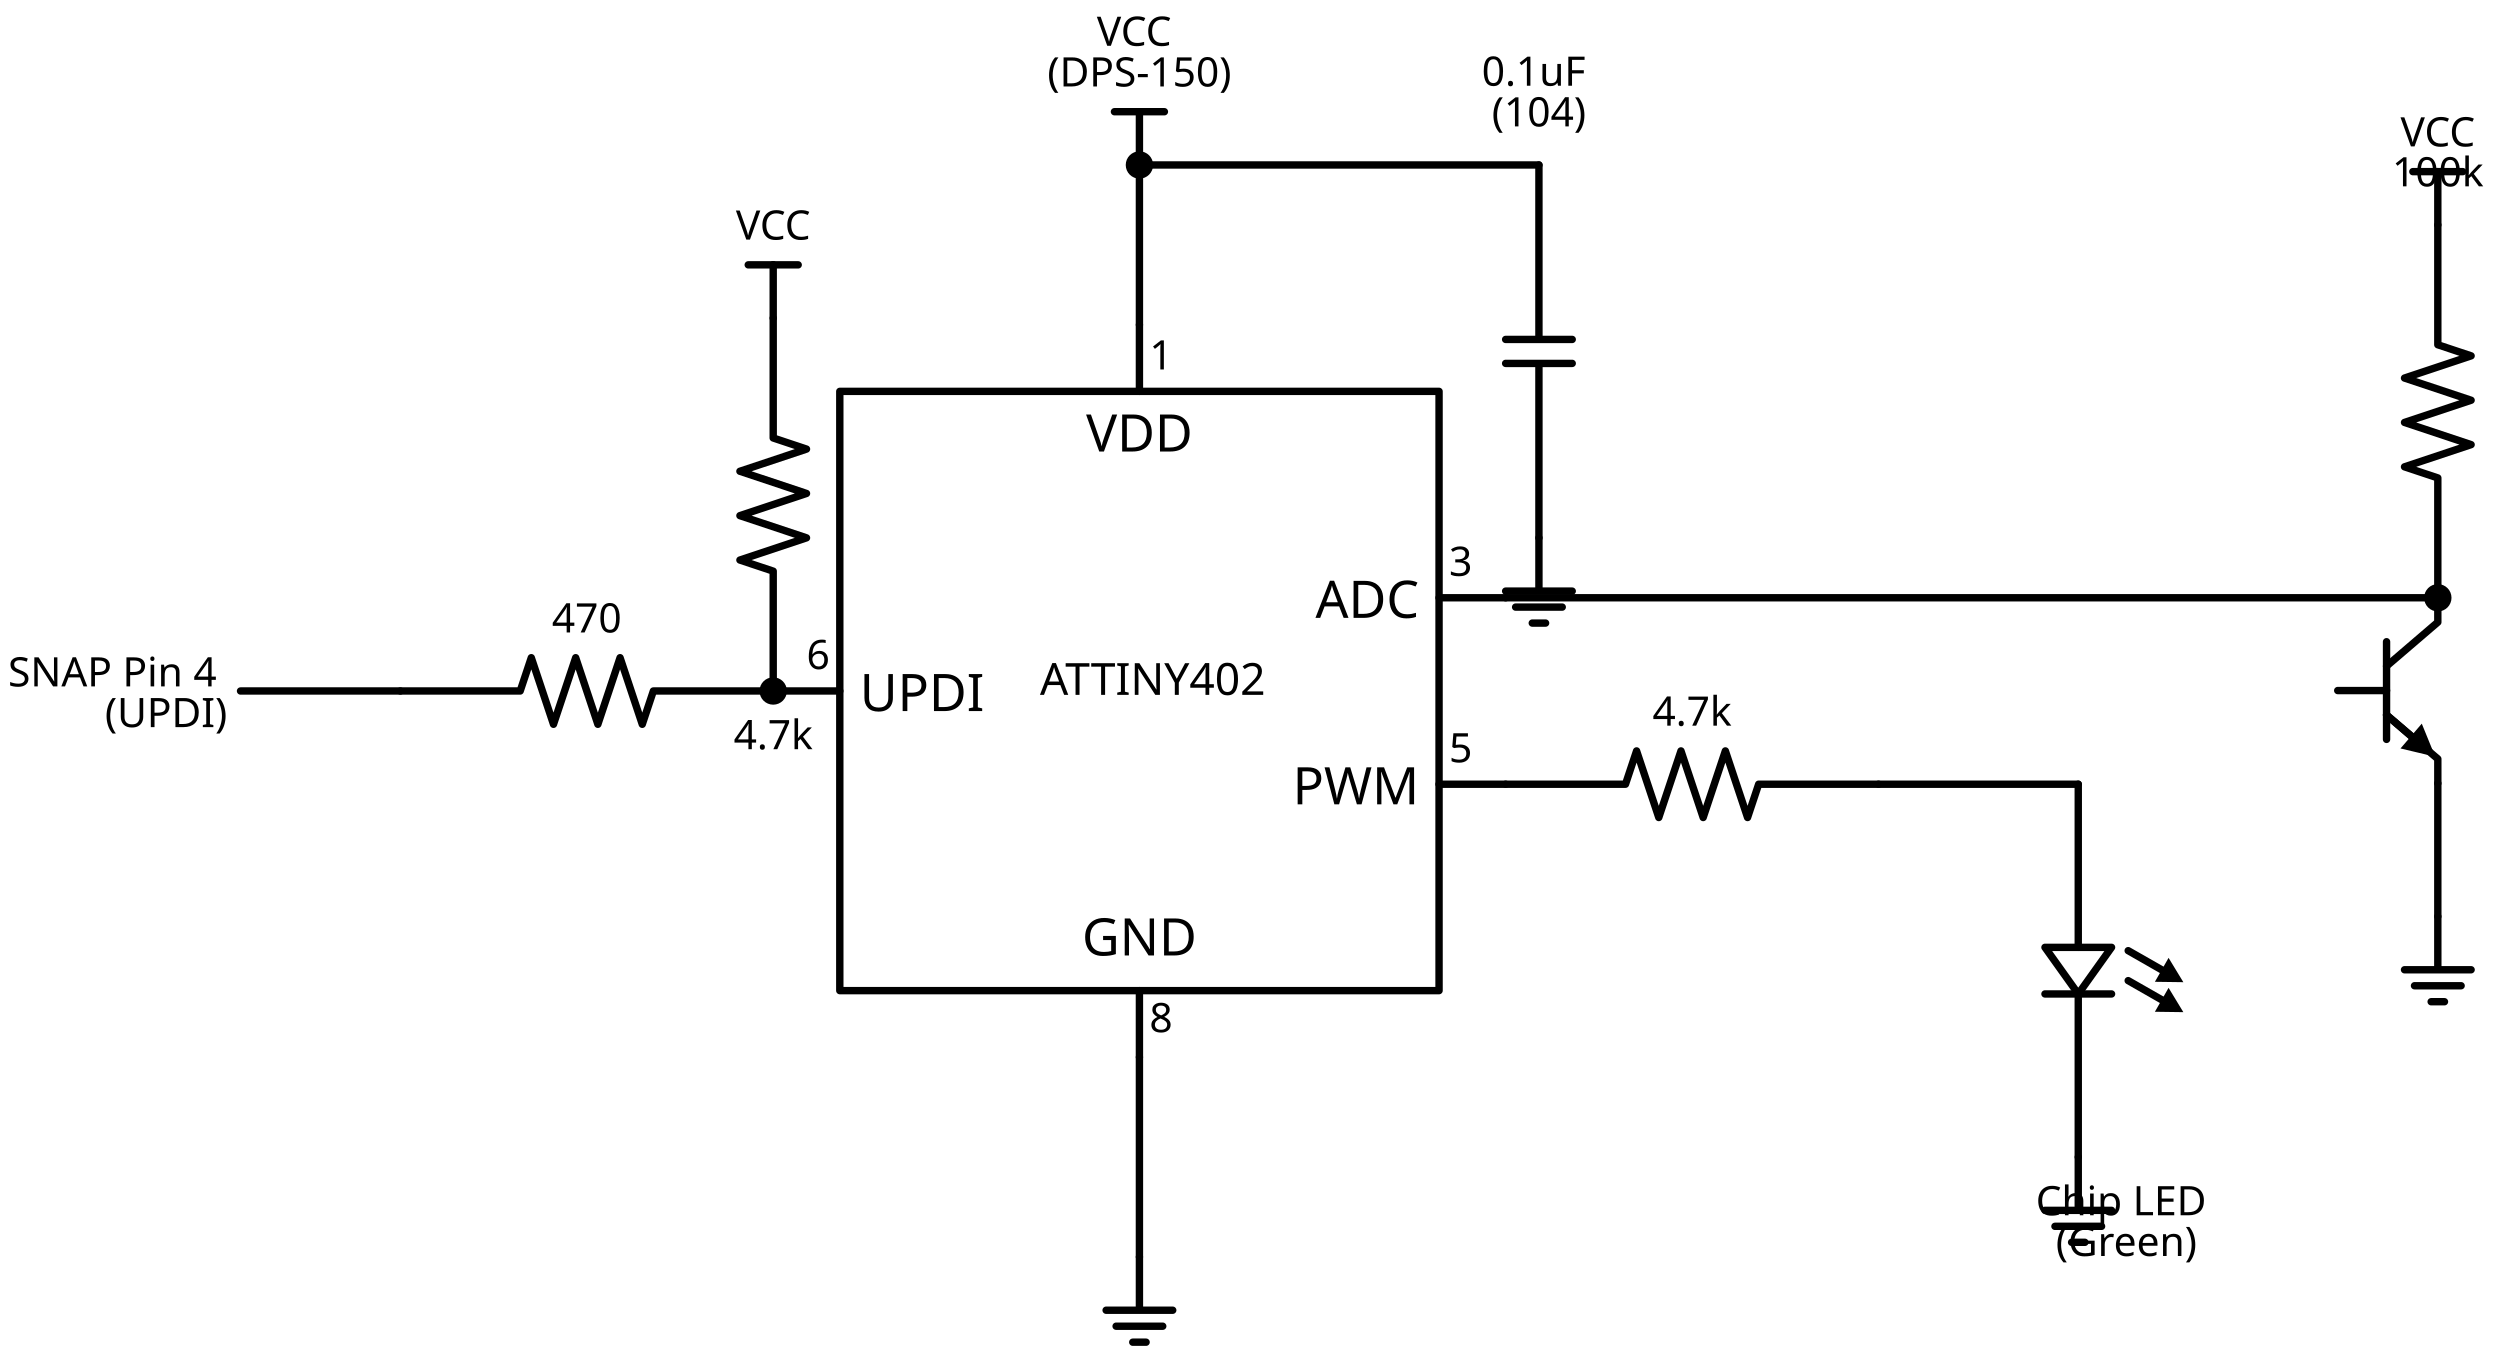
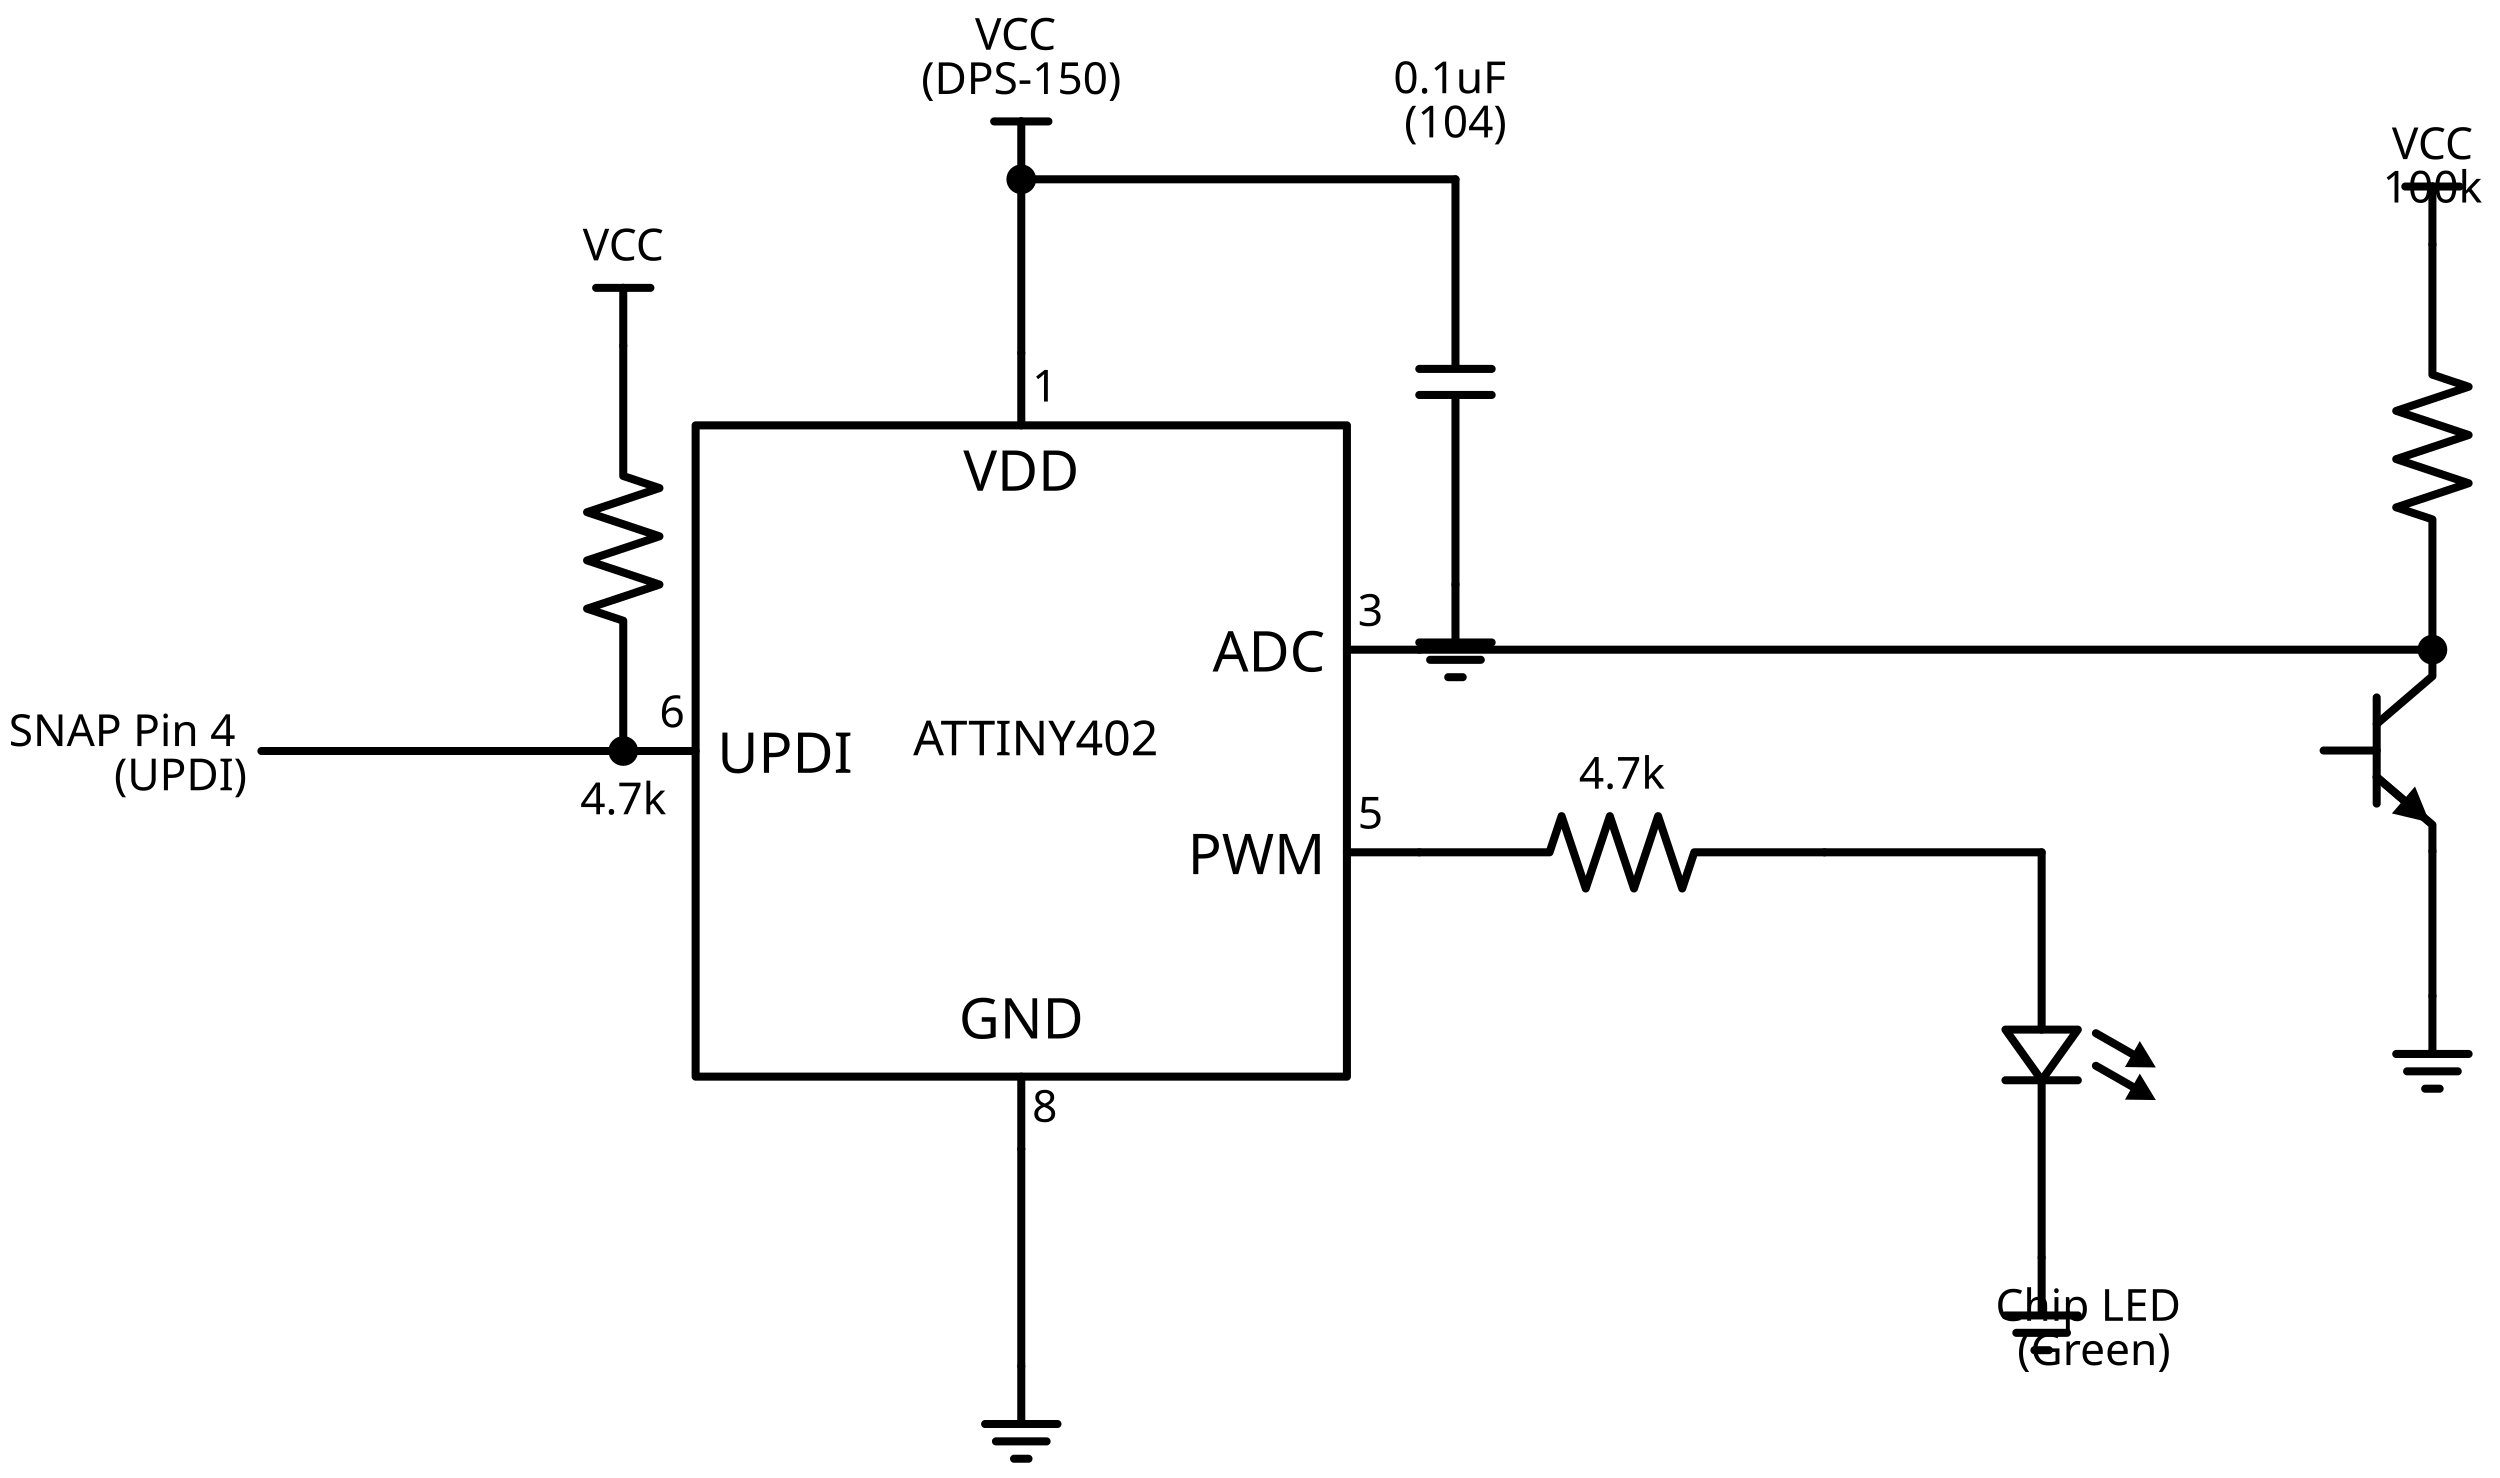
- <svg xmlns="http://www.w3.org/2000/svg" xml:lang="en" height="367.44pt" width="675.836pt" viewBox="-227.026 -267.8 675.836 367.44">
+ <svg xmlns="http://www.w3.org/2000/svg" xml:lang="en" height="367.44pt" width="621.836pt" viewBox="-173.026 -267.8 621.836 367.44">
  <polygon points="343.8,-11.7 334.8,0.9 325.8,-11.7 " style="stroke:black;fill:none;stroke-width:2.0;stroke-dasharray:-;stroke-linecap:round;stroke-linejoin:round;" />
  <path d="M 0.0,-0.0 L 162,-0 L 162,-162 L 0,-162 L 0,-0" style="stroke:black;fill:none;stroke-width:2.0;stroke-dasharray:-;stroke-linecap:round;stroke-linejoin:round;" />
  <path d="M 0.0,-81.0 L -18,-81" style="stroke:black;fill:none;stroke-width:2.0;stroke-dasharray:-;stroke-linecap:round;stroke-linejoin:round;" />
  <path d="M 162.0,-55.8 L 180,-55.8" style="stroke:black;fill:none;stroke-width:2.0;stroke-dasharray:-;stroke-linecap:round;stroke-linejoin:round;" />
  <path d="M 162.0,-106.2 L 180,-106.2" style="stroke:black;fill:none;stroke-width:2.0;stroke-dasharray:-;stroke-linecap:round;stroke-linejoin:round;" />
  <path d="M 81.0,-162.0 L 81,-180" style="stroke:black;fill:none;stroke-width:2.0;stroke-dasharray:-;stroke-linecap:round;stroke-linejoin:round;" />
  <path d="M 81.0,-0.0 L 81,18" style="stroke:black;fill:none;stroke-width:2.0;stroke-dasharray:-;stroke-linecap:round;stroke-linejoin:round;" />
  <path d="M 81.0,-180.0 L 81,-201.6 L 81,-223.2" style="stroke:black;fill:none;stroke-width:2.0;stroke-dasharray:-;stroke-linecap:round;stroke-linejoin:round;" />
  <path d="M 81.0,-223.2 L 135,-223.2 L 189,-223.2" style="stroke:black;fill:none;stroke-width:2.0;stroke-dasharray:-;stroke-linecap:round;stroke-linejoin:round;" />
  <path d="M 189.0,-223.2 L 189,-176.04 M 198,-176.04 L 180,-176.04 M 198,-169.56 L 180,-169.56 M 189,-169.56 L 189,-122.4" style="stroke:black;fill:none;stroke-width:2.0;stroke-dasharray:-;stroke-linecap:round;stroke-linejoin:round;" />
  <path d="M 189,-122.4 L 189,-108 L 180,-108 L 198,-108 M 182.7,-103.68 L 195.3,-103.68 M 187.2,-99.36 L 190.8,-99.36" style="stroke:black;fill:none;stroke-width:2.0;stroke-dasharray:-;stroke-linecap:round;stroke-linejoin:round;" />
  <path d="M 81.0,-223.2 L 81,-237.6" style="stroke:black;fill:none;stroke-width:2.0;stroke-dasharray:-;stroke-linecap:round;stroke-linejoin:round;" />
  <path d="M 81.0,-237.6 L 74.25,-237.6" style="stroke:black;fill:none;stroke-width:2.0;stroke-dasharray:-;stroke-linecap:round;stroke-linejoin:round;" />
  <path d="M 81.0,-237.6 L 87.75,-237.6" style="stroke:black;fill:none;stroke-width:2.0;stroke-dasharray:-;stroke-linecap:round;stroke-linejoin:round;" />
  <path d="M 81.0,18.0 L 81,45 L 81,72" style="stroke:black;fill:none;stroke-width:2.0;stroke-dasharray:-;stroke-linecap:round;stroke-linejoin:round;" />
  <path d="M 81,72.0 L 81,86.4 L 72,86.4 L 90,86.4 M 74.7,90.72 L 87.3,90.72 M 79.2,95.04 L 82.8,95.04" style="stroke:black;fill:none;stroke-width:2.0;stroke-dasharray:-;stroke-linecap:round;stroke-linejoin:round;" />
  <path d="M -18.0,-81.0 L -18,-113.4 L -27,-116.4 L -9,-122.4 L -27,-128.4 L -9,-134.4 L -27,-140.4 L -9,-146.4 L -18,-149.4 L -18,-181.8" style="stroke:black;fill:none;stroke-width:2.0;stroke-dasharray:-;stroke-linecap:round;stroke-linejoin:round;" />
  <path d="M -18,-181.8 L -18,-196.2" style="stroke:black;fill:none;stroke-width:2.0;stroke-dasharray:-;stroke-linecap:round;stroke-linejoin:round;" />
  <path d="M -18,-196.2 L -24.75,-196.2" style="stroke:black;fill:none;stroke-width:2.0;stroke-dasharray:-;stroke-linecap:round;stroke-linejoin:round;" />
  <path d="M -18,-196.2 L -11.25,-196.2" style="stroke:black;fill:none;stroke-width:2.0;stroke-dasharray:-;stroke-linecap:round;stroke-linejoin:round;" />
-   <path d="M -18.0,-81.0 L -50.4,-81 L -53.4,-72 L -59.4,-90 L -65.4,-72 L -71.4,-90 L -77.4,-72 L -83.4,-90 L -86.4,-81 L -118.8,-81" style="stroke:black;fill:none;stroke-width:2.0;stroke-dasharray:-;stroke-linecap:round;stroke-linejoin:round;" />
-   <path d="M -118.8,-81 L -140.4,-81 L -162,-81" style="stroke:black;fill:none;stroke-width:2.0;stroke-dasharray:-;stroke-linecap:round;stroke-linejoin:round;" />
+   <path d="M -18.0,-81.0 L -63,-81 L -108,-81" style="stroke:black;fill:none;stroke-width:2.0;stroke-dasharray:-;stroke-linecap:round;stroke-linejoin:round;" />
  <path d="M 180.0,-55.8 L 212.4,-55.8 L 215.4,-64.8 L 221.4,-46.8 L 227.4,-64.8 L 233.4,-46.8 L 239.4,-64.8 L 245.4,-46.8 L 248.4,-55.8 L 280.8,-55.8" style="stroke:black;fill:none;stroke-width:2.0;stroke-dasharray:-;stroke-linecap:round;stroke-linejoin:round;" />
  <path d="M 280.8,-55.8 L 307.8,-55.8 L 334.8,-55.8" style="stroke:black;fill:none;stroke-width:2.0;stroke-dasharray:-;stroke-linecap:round;stroke-linejoin:round;" />
  <path d="M 334.8,-55.8 L 334.8,-11.7 M 343.8,0.9 L 325.8,0.9 M 334.8,0.9 L 334.8,45" style="stroke:black;fill:none;stroke-width:2.0;stroke-dasharray:-;stroke-linecap:round;stroke-linejoin:round;" />
  <path d="M 348.3,-2.7 L 357.799,2.728" style="stroke:black;fill:none;stroke-width:2.0;stroke-dasharray:-;stroke-linecap:round;stroke-linejoin:round;" />
  <path d="M 362.314 5.308 L 356.37 5.228 L 359.228 0.227 Z" style="stroke:black;fill:black;stroke-linecap:butt;stroke-linejoin:miter;" />
  <path d="M 348.3,-10.8 L 357.799,-5.372" style="stroke:black;fill:none;stroke-width:2.0;stroke-dasharray:-;stroke-linecap:round;stroke-linejoin:round;" />
  <path d="M 362.314 -2.792 L 356.37 -2.872 L 359.228 -7.873 Z" style="stroke:black;fill:black;stroke-linecap:butt;stroke-linejoin:miter;" />
  <path d="M 334.8,45 L 334.8,59.4 L 325.8,59.4 L 343.8,59.4 M 328.5,63.72 L 341.1,63.72 M 333,68.04 L 336.6,68.04" style="stroke:black;fill:none;stroke-width:2.0;stroke-dasharray:-;stroke-linecap:round;stroke-linejoin:round;" />
  <path d="M 180.0,-106.2 L 306,-106.2 L 432,-106.2" style="stroke:black;fill:none;stroke-width:2.0;stroke-dasharray:-;stroke-linecap:round;stroke-linejoin:round;" />
  <path d="M 432.0,-106.2 L 432,-138.6 L 423,-141.6 L 441,-147.6 L 423,-153.6 L 441,-159.6 L 423,-165.6 L 441,-171.6 L 432,-174.6 L 432,-207" style="stroke:black;fill:none;stroke-width:2.0;stroke-dasharray:-;stroke-linecap:round;stroke-linejoin:round;" />
  <path d="M 432.0,-207.0 L 432,-221.4" style="stroke:black;fill:none;stroke-width:2.0;stroke-dasharray:-;stroke-linecap:round;stroke-linejoin:round;" />
  <path d="M 432.0,-221.4 L 425.25,-221.4" style="stroke:black;fill:none;stroke-width:2.0;stroke-dasharray:-;stroke-linecap:round;stroke-linejoin:round;" />
  <path d="M 432.0,-221.4 L 438.75,-221.4" style="stroke:black;fill:none;stroke-width:2.0;stroke-dasharray:-;stroke-linecap:round;stroke-linejoin:round;" />
  <path d="M 404.94,-81.12 L 418.14,-81.12" style="stroke:black;fill:none;stroke-width:2.0;stroke-dasharray:-;stroke-linecap:round;stroke-linejoin:round;" />
  <path d="M 418.14,-94.32 L 418.14,-67.92" style="stroke:black;fill:none;stroke-width:2.0;stroke-dasharray:-;stroke-linecap:round;stroke-linejoin:round;" />
  <path d="M 418.14,-87.72 L 432,-99.6 L 432,-106.2" style="stroke:black;fill:none;stroke-width:2.0;stroke-dasharray:-;stroke-linecap:round;stroke-linejoin:round;" />
  <path d="M 418.14,-74.52 L 432,-62.64 L 432,-56.04" style="stroke:black;fill:none;stroke-width:2.0;stroke-dasharray:-;stroke-linecap:round;stroke-linejoin:round;" />
  <path d="M 418.14,-74.52 L 425.167,-68.497" style="stroke:black;fill:none;stroke-width:2.0;stroke-dasharray:-;stroke-linecap:round;stroke-linejoin:round;" />
  <path d="M 430.481 -63.942 L 422.824 -65.764 L 427.51 -71.23 Z" style="stroke:black;fill:black;stroke-linecap:butt;stroke-linejoin:miter;" />
  <path d="M 432.0,-56.04 L 432,-38.04 L 432,-20.04" style="stroke:black;fill:none;stroke-width:2.0;stroke-dasharray:-;stroke-linecap:round;stroke-linejoin:round;" />
  <path d="M 432.0,-20.04 L 432,-5.64 L 423,-5.64 L 441,-5.64 M 425.7,-1.32 L 438.3,-1.32 M 430.2,3 L 433.8,3" style="stroke:black;fill:none;stroke-width:2.0;stroke-dasharray:-;stroke-linecap:round;stroke-linejoin:round;" />
  <text x="-2.7" y="-94.7" dominant-baseline="ideographic" fill="black" font-size="11" font-family="sans" text-anchor="end">
    <tspan x="-2.7" dy="11">6</tspan>
  </text>
  <text x="5.4" y="-95.0" dominant-baseline="central" fill="black" font-size="14" font-family="sans" text-anchor="start">
    <tspan x="5.4" dy="14">UPDI</tspan>
  </text>
  <text x="164.7" y="-69.5" dominant-baseline="ideographic" fill="black" font-size="11" font-family="sans" text-anchor="start">
    <tspan x="164.7" dy="11">5</tspan>
  </text>
  <text x="156.6" y="-69.8" dominant-baseline="central" fill="black" font-size="14" font-family="sans" text-anchor="end">
    <tspan x="156.6" dy="14">PWM</tspan>
  </text>
  <text x="164.7" y="-119.9" dominant-baseline="ideographic" fill="black" font-size="11" font-family="sans" text-anchor="start">
    <tspan x="164.7" dy="11">3</tspan>
  </text>
  <text x="156.6" y="-120.2" dominant-baseline="central" fill="black" font-size="14" font-family="sans" text-anchor="end">
    <tspan x="156.6" dy="14">ADC</tspan>
  </text>
  <text x="83.7" y="-175.7" dominant-baseline="ideographic" fill="black" font-size="11" font-family="sans" text-anchor="start">
    <tspan x="83.7" dy="11">1</tspan>
  </text>
  <text x="81.0" y="-170.6" dominant-baseline="hanging" fill="black" font-size="14" font-family="sans" text-anchor="middle">
    <tspan x="81.0" dy="14">VDD</tspan>
  </text>
  <text x="83.7" y="-8.3" dominant-baseline="hanging" fill="black" font-size="11" font-family="sans" text-anchor="start">
    <tspan x="83.7" dy="11">8</tspan>
  </text>
  <text x="81.0" y="-19.4" dominant-baseline="ideographic" fill="black" font-size="14" font-family="sans" text-anchor="middle">
    <tspan x="81.0" dy="14">GND</tspan>
  </text>
  <text x="84.6" y="-96.6" dominant-baseline="central" fill="black" font-size="12" font-family="sans" text-anchor="middle">
    <tspan x="84.6" dy="12">ATTINY402</tspan>
  </text>
  <text x="189.0" y="-252.4" dominant-baseline="ideographic" fill="black" font-size="11" font-family="sans" text-anchor="middle">
    <tspan x="189.0" dy="11">0.1uF</tspan>
    <tspan x="189.0" dy="11">(104)</tspan>
  </text>
  <text x="81.0" y="-263.2" dominant-baseline="ideographic" fill="black" font-size="11" font-family="sans" text-anchor="middle">
    <tspan x="81.0" dy="11">VCC</tspan>
    <tspan x="81.0" dy="11">(DPS-150)</tspan>
  </text>
  <text x="-18.0" y="-84.8" dominant-baseline="hanging" fill="black" font-size="11" font-family="sans" text-anchor="middle">
    <tspan x="-18.0" dy="11">4.7k</tspan>
  </text>
  <text x="-18" y="-210.8" dominant-baseline="ideographic" fill="black" font-size="11" font-family="sans" text-anchor="middle">
    <tspan x="-18" dy="11">VCC</tspan>
  </text>
-   <text x="-68.4" y="-104.6" dominant-baseline="ideographic" fill="black" font-size="11" font-family="sans" text-anchor="middle">
-     <tspan x="-68.4" dy="11">470</tspan>
-   </text>
-   <text x="-165.6" y="-97.5" dominant-baseline="central" fill="black" font-size="11" font-family="sans" text-anchor="end">
-     <tspan x="-165.6" dy="11">SNAP Pin 4</tspan>
-     <tspan x="-165.6" dy="11">(UPDI)</tspan>
+   <text x="-111.6" y="-97.5" dominant-baseline="central" fill="black" font-size="11" font-family="sans" text-anchor="end">
+     <tspan x="-111.6" dy="11">SNAP Pin 4</tspan>
+     <tspan x="-111.6" dy="11">(UPDI)</tspan>
  </text>
  <text x="230.4" y="-79.4" dominant-baseline="ideographic" fill="black" font-size="11" font-family="sans" text-anchor="middle">
    <tspan x="230.4" dy="11">4.7k</tspan>
  </text>
  <text x="347.805" y="41.2" dominant-baseline="hanging" fill="black" font-size="11" font-family="sans" text-anchor="middle">
    <tspan x="347.805" dy="11">Chip LED</tspan>
    <tspan x="347.805" dy="11">(Green)</tspan>
  </text>
  <text x="432.0" y="-225.2" dominant-baseline="ideographic" fill="black" font-size="11" font-family="sans" text-anchor="middle">
    <tspan x="432.0" dy="11">100k</tspan>
  </text>
  <text x="432.0" y="-236.0" dominant-baseline="ideographic" fill="black" font-size="11" font-family="sans" text-anchor="middle">
    <tspan x="432.0" dy="11">VCC</tspan>
  </text>
  <circle cx="81" cy="-223.2" r="2.7" style="stroke:black;fill:black;stroke-width:2.0;stroke-dasharray:-;" />
  <circle cx="-18" cy="-81" r="2.7" style="stroke:black;fill:black;stroke-width:2.0;stroke-dasharray:-;" />
  <circle cx="432" cy="-106.2" r="2.7" style="stroke:black;fill:black;stroke-width:2.0;stroke-dasharray:-;" />
</svg>
